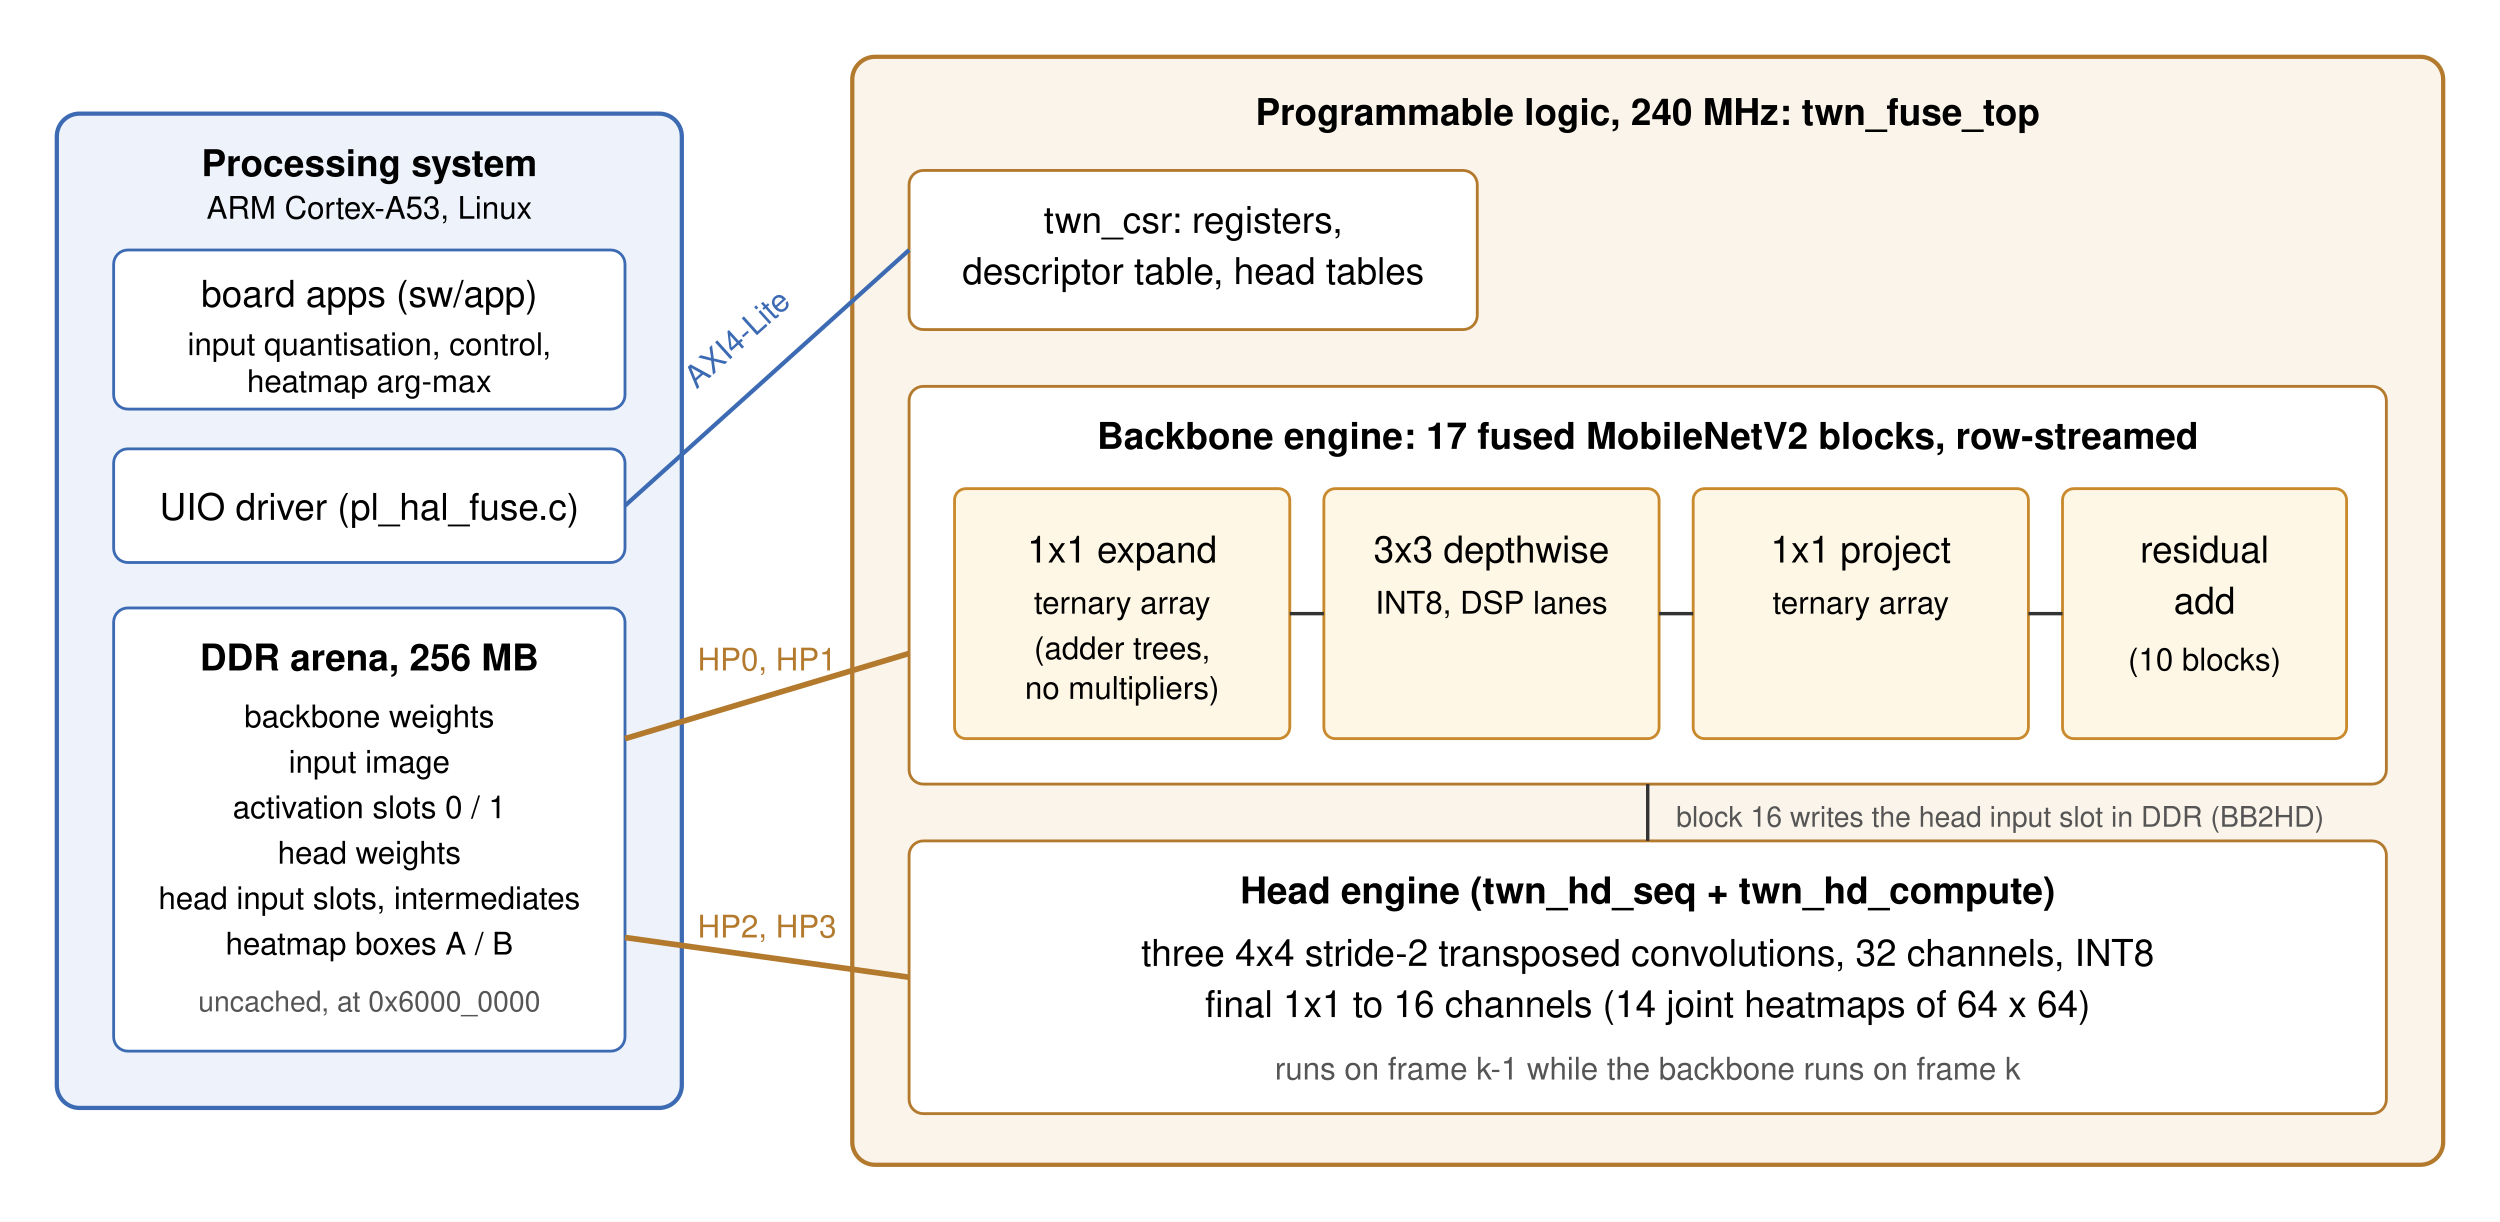
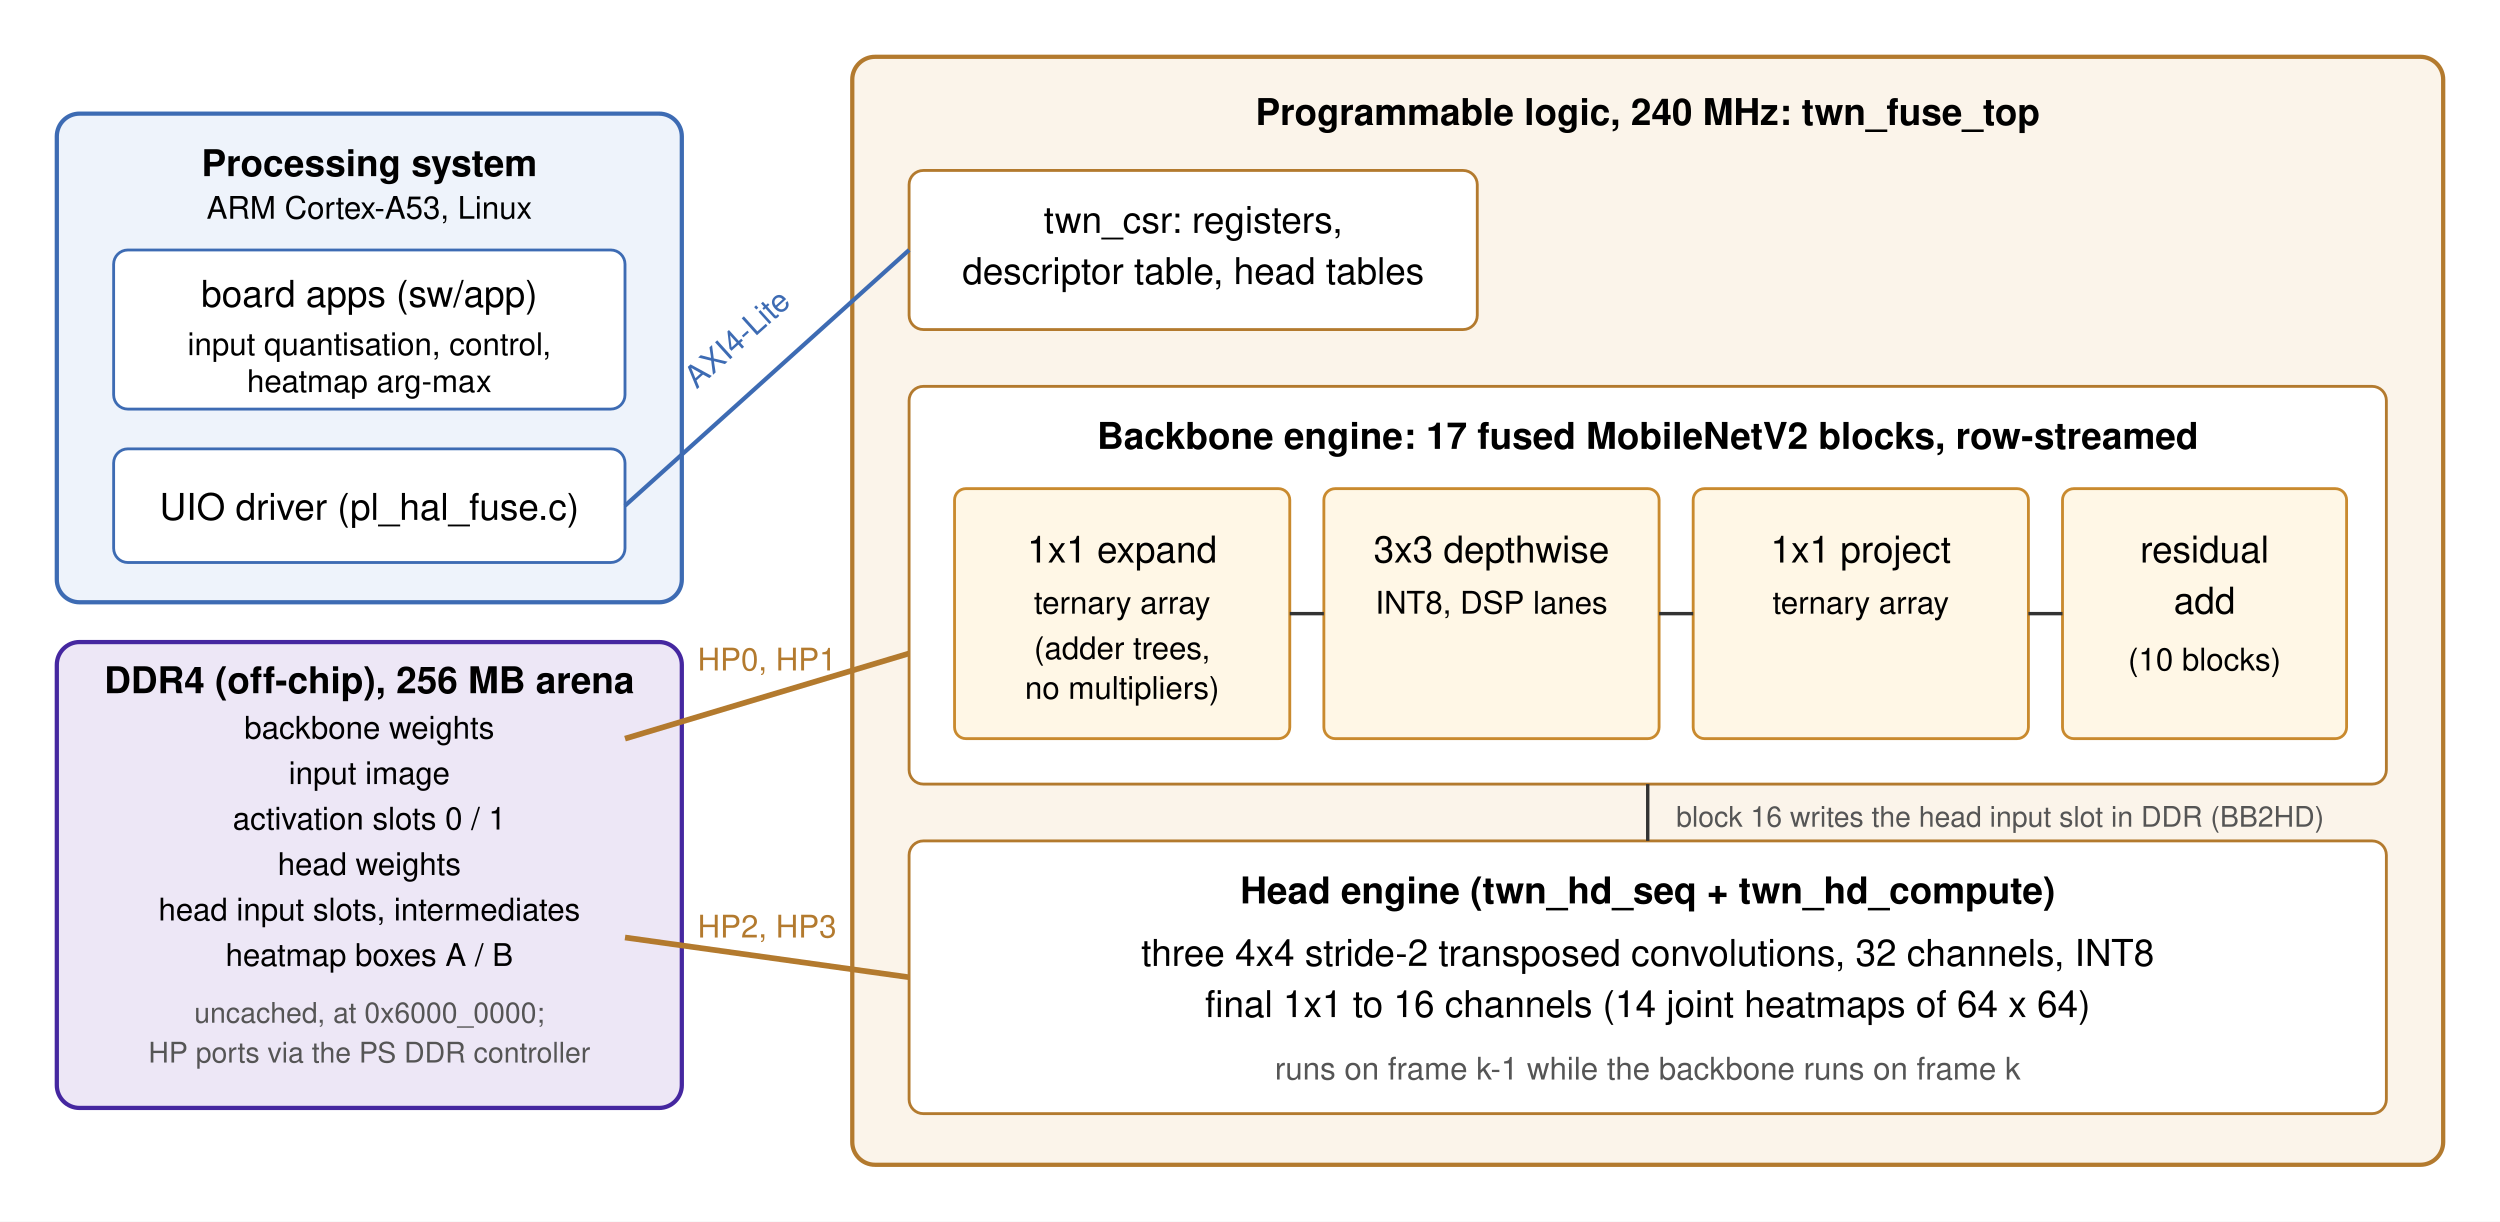
<svg xmlns="http://www.w3.org/2000/svg" width="880" height="430" viewBox="0 0 880 430" font-family="Helvetica, Arial, sans-serif" font-size="13">
  <rect x="0" y="0" width="880" height="430" fill="#ffffff" />
-   <rect x="20" y="40" width="220" height="350" rx="8" fill="#eef3fb" stroke="#3d6bb3" stroke-width="1.5" />
+   <rect x="20" y="40" width="220" height="172" rx="8" fill="#eef3fb" stroke="#3d6bb3" stroke-width="1.5" />
  <text x="130" y="62" text-anchor="middle" font-weight="bold">Processing system</text>
  <text x="130" y="77" text-anchor="middle" font-size="11">ARM Cortex-A53, Linux</text>
  <rect x="40" y="88" width="180" height="56" rx="5" fill="#ffffff" stroke="#3d6bb3" />
  <text x="130" y="108" text-anchor="middle">board apps (sw/app)</text>
  <text x="130" y="125" text-anchor="middle" font-size="11">input quantisation, control,</text>
  <text x="130" y="138" text-anchor="middle" font-size="11">heatmap arg-max</text>
  <rect x="40" y="158" width="180" height="40" rx="5" fill="#ffffff" stroke="#3d6bb3" />
  <text x="130" y="183" text-anchor="middle">UIO driver (pl_hal_fuse.c)</text>
-   <rect x="40" y="214" width="180" height="156" rx="5" fill="#ffffff" stroke="#3d6bb3" />
-   <text x="130" y="236" text-anchor="middle" font-weight="bold">DDR arena, 256 MB</text>
-   <text x="130" y="256" text-anchor="middle" font-size="11">backbone weights</text>
-   <text x="130" y="272" text-anchor="middle" font-size="11">input image</text>
-   <text x="130" y="288" text-anchor="middle" font-size="11">activation slots 0 / 1</text>
-   <text x="130" y="304" text-anchor="middle" font-size="11">head weights</text>
-   <text x="130" y="320" text-anchor="middle" font-size="11">head input slots, intermediates</text>
-   <text x="130" y="336" text-anchor="middle" font-size="11">heatmap boxes A / B</text>
-   <text x="130" y="356" text-anchor="middle" font-size="10" fill="#555">uncached, at 0x6000_0000</text>
+   <rect x="20" y="226" width="220" height="164" rx="8" fill="#ede7f6" stroke="#4527a0" stroke-width="1.5" />
+   <text x="130" y="244" text-anchor="middle" font-weight="bold">DDR4 (off-chip), 256 MB arena</text>
+   <text x="130" y="260" text-anchor="middle" font-size="11">backbone weights</text>
+   <text x="130" y="276" text-anchor="middle" font-size="11">input image</text>
+   <text x="130" y="292" text-anchor="middle" font-size="11">activation slots 0 / 1</text>
+   <text x="130" y="308" text-anchor="middle" font-size="11">head weights</text>
+   <text x="130" y="324" text-anchor="middle" font-size="11">head input slots, intermediates</text>
+   <text x="130" y="340" text-anchor="middle" font-size="11">heatmap boxes A / B</text>
+   <text x="130" y="360" text-anchor="middle" font-size="10" fill="#555">uncached, at 0x6000_0000;</text>
+   <text x="130" y="374" text-anchor="middle" font-size="10" fill="#555">HP ports via the PS DDR controller</text>
  <rect x="300" y="20" width="560" height="390" rx="8" fill="#fbf4ea" stroke="#b37a2e" stroke-width="1.5" />
  <text x="580" y="44" text-anchor="middle" font-weight="bold">Programmable logic, 240 MHz: twn_fuse_top</text>
  <rect x="320" y="60" width="200" height="56" rx="5" fill="#ffffff" stroke="#b37a2e" />
  <text x="420" y="82" text-anchor="middle">twn_csr: registers,</text>
  <text x="420" y="100" text-anchor="middle">descriptor table, head tables</text>
  <rect x="320" y="136" width="520" height="140" rx="5" fill="#ffffff" stroke="#b37a2e" />
  <text x="580" y="158" text-anchor="middle" font-weight="bold">Backbone engine: 17 fused MobileNetV2 blocks, row-streamed</text>
  <rect x="336" y="172" width="118" height="88" rx="4" fill="#fff7e6" stroke="#c98a2e" />
  <text x="395" y="198" text-anchor="middle">1x1 expand</text>
  <text x="395" y="216" text-anchor="middle" font-size="11">ternary array</text>
  <text x="395" y="232" text-anchor="middle" font-size="11">(adder trees,</text>
  <text x="395" y="246" text-anchor="middle" font-size="11">no multipliers)</text>
  <rect x="466" y="172" width="118" height="88" rx="4" fill="#fff7e6" stroke="#c98a2e" />
  <text x="525" y="198" text-anchor="middle">3x3 depthwise</text>
  <text x="525" y="216" text-anchor="middle" font-size="11">INT8, DSP lanes</text>
  <rect x="596" y="172" width="118" height="88" rx="4" fill="#fff7e6" stroke="#c98a2e" />
  <text x="655" y="198" text-anchor="middle">1x1 project</text>
  <text x="655" y="216" text-anchor="middle" font-size="11">ternary array</text>
  <rect x="726" y="172" width="100" height="88" rx="4" fill="#fff7e6" stroke="#c98a2e" />
  <text x="776" y="198" text-anchor="middle">residual</text>
  <text x="776" y="216" text-anchor="middle">add</text>
  <text x="776" y="236" text-anchor="middle" font-size="11">(10 blocks)</text>
  <line x1="454" y1="216" x2="466" y2="216" stroke="#333" stroke-width="1.2" />
  <line x1="584" y1="216" x2="596" y2="216" stroke="#333" stroke-width="1.2" />
  <line x1="714" y1="216" x2="726" y2="216" stroke="#333" stroke-width="1.2" />
  <rect x="320" y="296" width="520" height="96" rx="5" fill="#ffffff" stroke="#b37a2e" />
  <text x="580" y="318" text-anchor="middle" font-weight="bold">Head engine (twn_hd_seq + twn_hd_compute)</text>
  <text x="580" y="340" text-anchor="middle">three 4x4 stride-2 transposed convolutions, 32 channels, INT8</text>
  <text x="580" y="358" text-anchor="middle">final 1x1 to 16 channels (14 joint heatmaps of 64 x 64)</text>
  <text x="580" y="380" text-anchor="middle" font-size="11" fill="#555">runs on frame k-1 while the backbone runs on frame k</text>
  <line x1="220" y1="178" x2="320" y2="88" stroke="#3d6bb3" stroke-width="1.5" />
  <text x="262" y="122" text-anchor="middle" font-size="11" fill="#3d6bb3" transform="rotate(-42 262 122)">AXI4-Lite</text>
  <line x1="220" y1="260" x2="320" y2="230" stroke="#b37a2e" stroke-width="2" />
  <text x="270" y="236" text-anchor="middle" font-size="11" fill="#b37a2e">HP0, HP1</text>
  <line x1="220" y1="330" x2="320" y2="344" stroke="#b37a2e" stroke-width="2" />
  <text x="270" y="330" text-anchor="middle" font-size="11" fill="#b37a2e">HP2, HP3</text>
  <line x1="580" y1="276" x2="580" y2="296" stroke="#333" stroke-width="1.2" />
  <text x="590" y="291" font-size="10" fill="#555">block 16 writes the head input slot in DDR (BB2HD)</text>
</svg>
